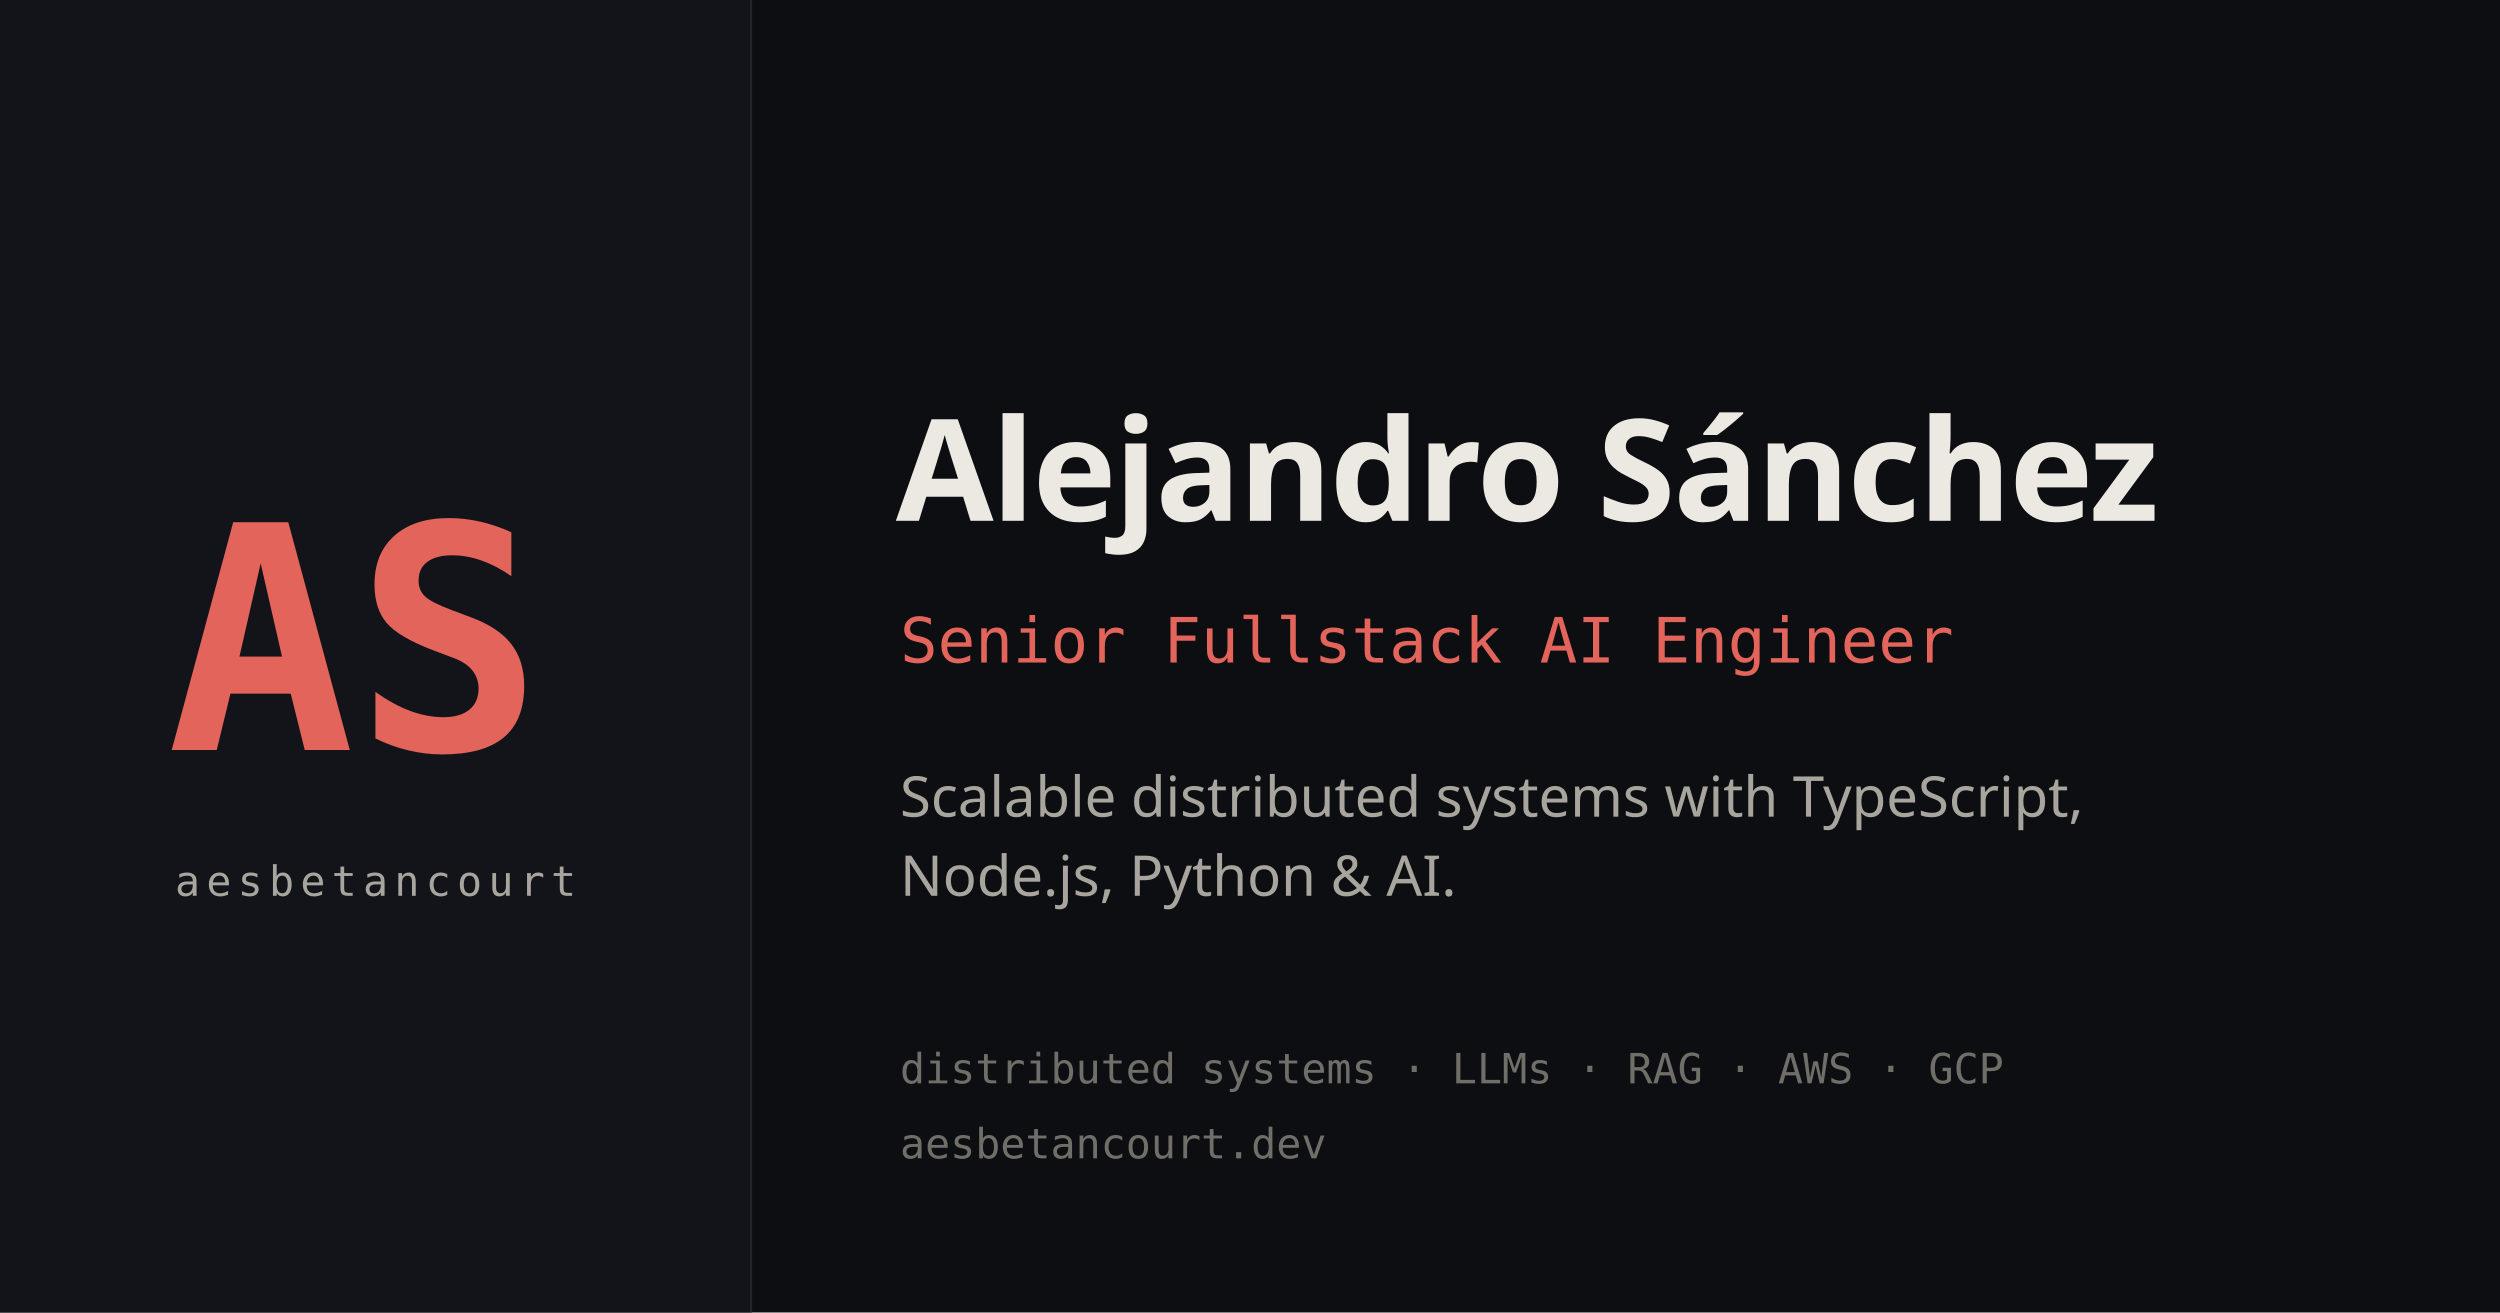
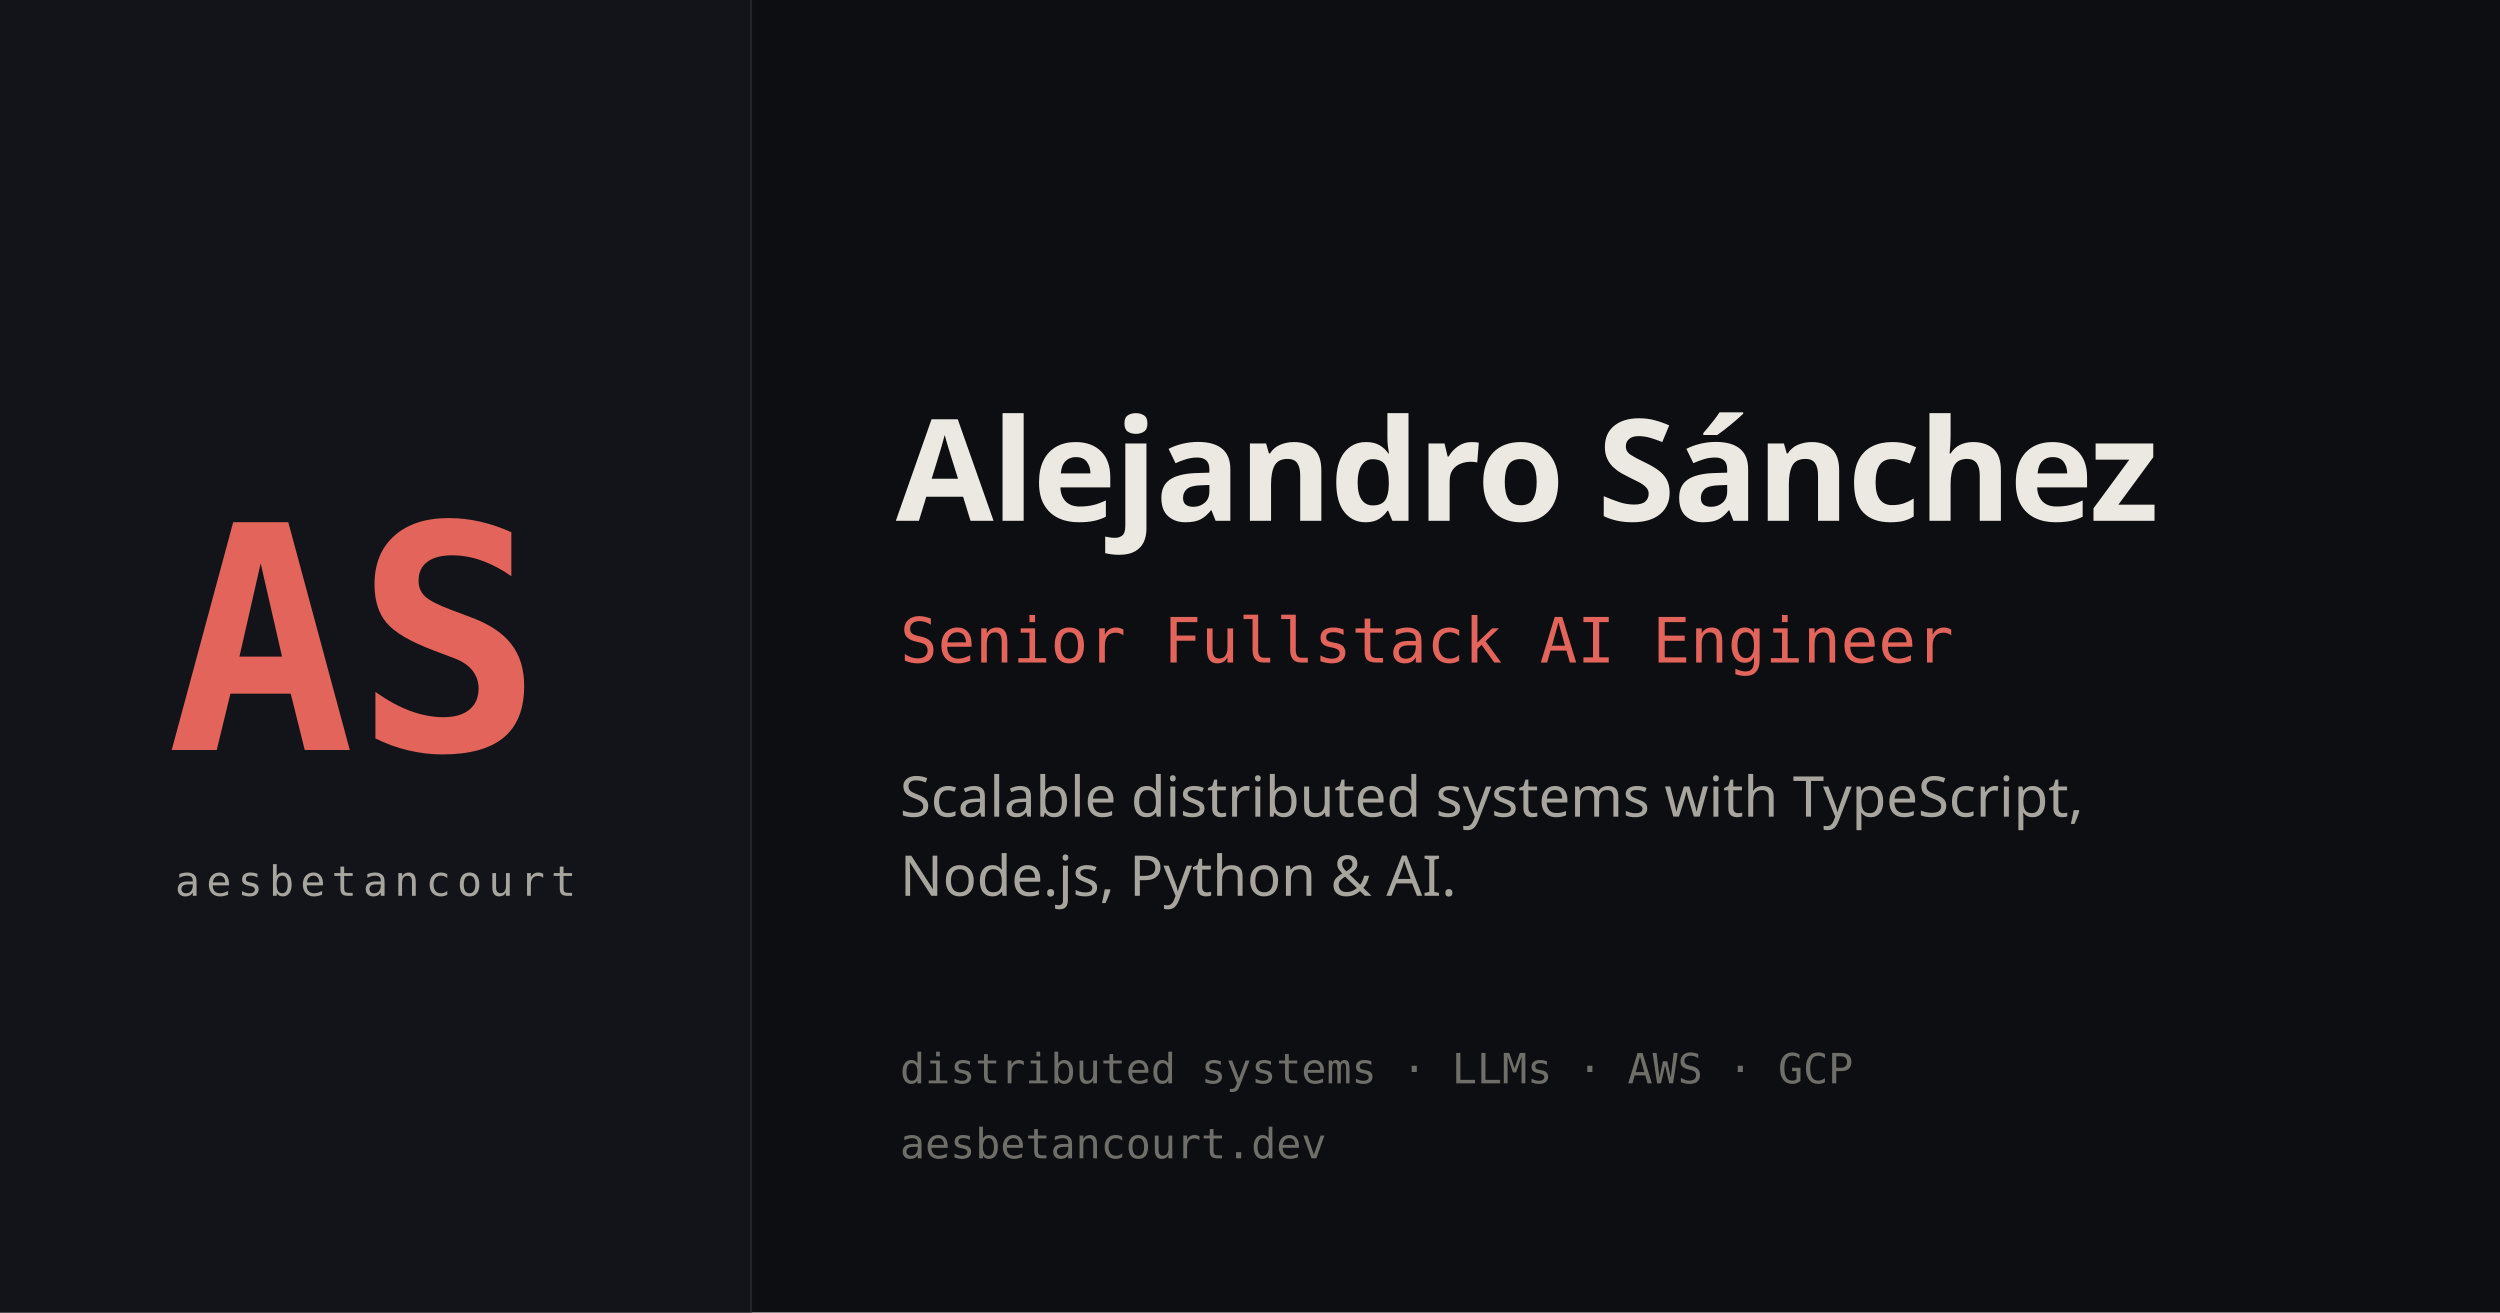
<svg xmlns="http://www.w3.org/2000/svg" width="1200" height="630" viewBox="0 0 1200 630">
  <rect width="1200" height="630" fill="#0d0e11" />
  <rect x="0" y="0" width="360" height="630" fill="#121419" />
  <rect x="360" y="0" width="1" height="630" fill="#23252c" />
  <text x="80" y="360" font-family="'Space Mono', ui-monospace, monospace" font-weight="700" font-size="150" fill="#e2645a">AS</text>
  <text x="84" y="430" font-family="'Space Mono', ui-monospace, monospace" font-size="20" letter-spacing="3" fill="#a7a59d">aesbetancourt</text>
  <text x="430" y="250" font-family="'Space Grotesk', system-ui, sans-serif" font-weight="600" font-size="68" letter-spacing="-1" fill="#ece9e2">Alejandro Sánchez</text>
  <text x="432" y="318" font-family="'Space Mono', ui-monospace, monospace" font-size="30" fill="#e2645a">Senior Fullstack AI Engineer</text>
  <text x="432" y="392" font-family="'Space Grotesk', system-ui, sans-serif" font-size="27" fill="#a7a59d">Scalable distributed systems with TypeScript,</text>
  <text x="432" y="430" font-family="'Space Grotesk', system-ui, sans-serif" font-size="27" fill="#a7a59d">Node.js, Python &amp; AI.</text>
-   <text x="432" y="520" font-family="'Space Mono', ui-monospace, monospace" font-size="20" fill="#6f6e69">distributed systems · LLMs · RAG · AWS · GCP</text>
+   <text x="432" y="520" font-family="'Space Mono', ui-monospace, monospace" font-size="20" fill="#6f6e69">distributed systems · LLMs · AWS · GCP</text>
  <text x="432" y="556" font-family="'Space Mono', ui-monospace, monospace" font-size="20" fill="#6f6e69">aesbetancourt.dev</text>
</svg>
